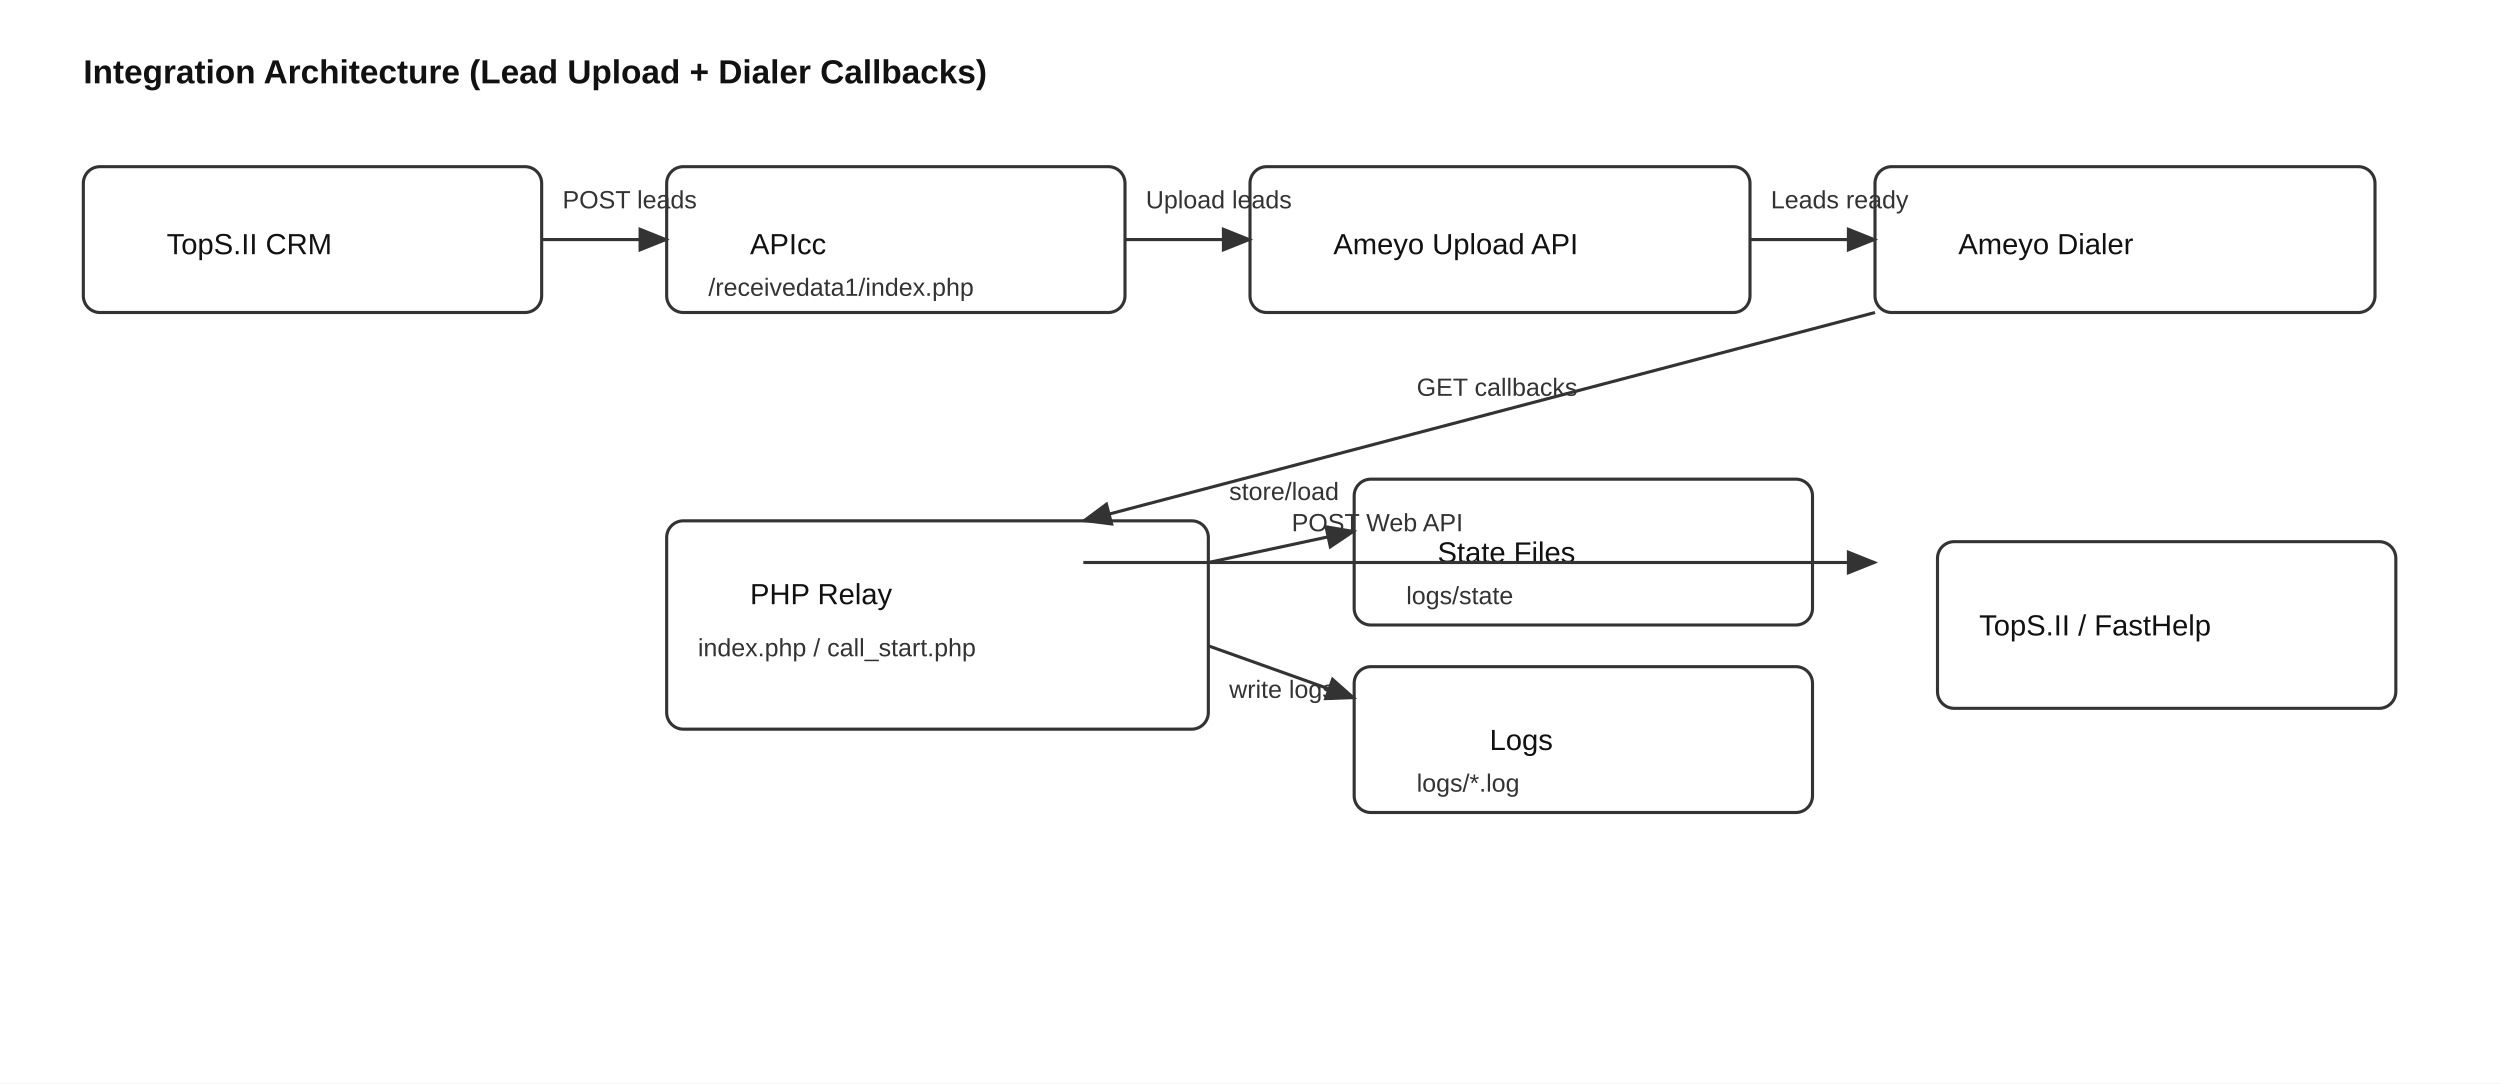
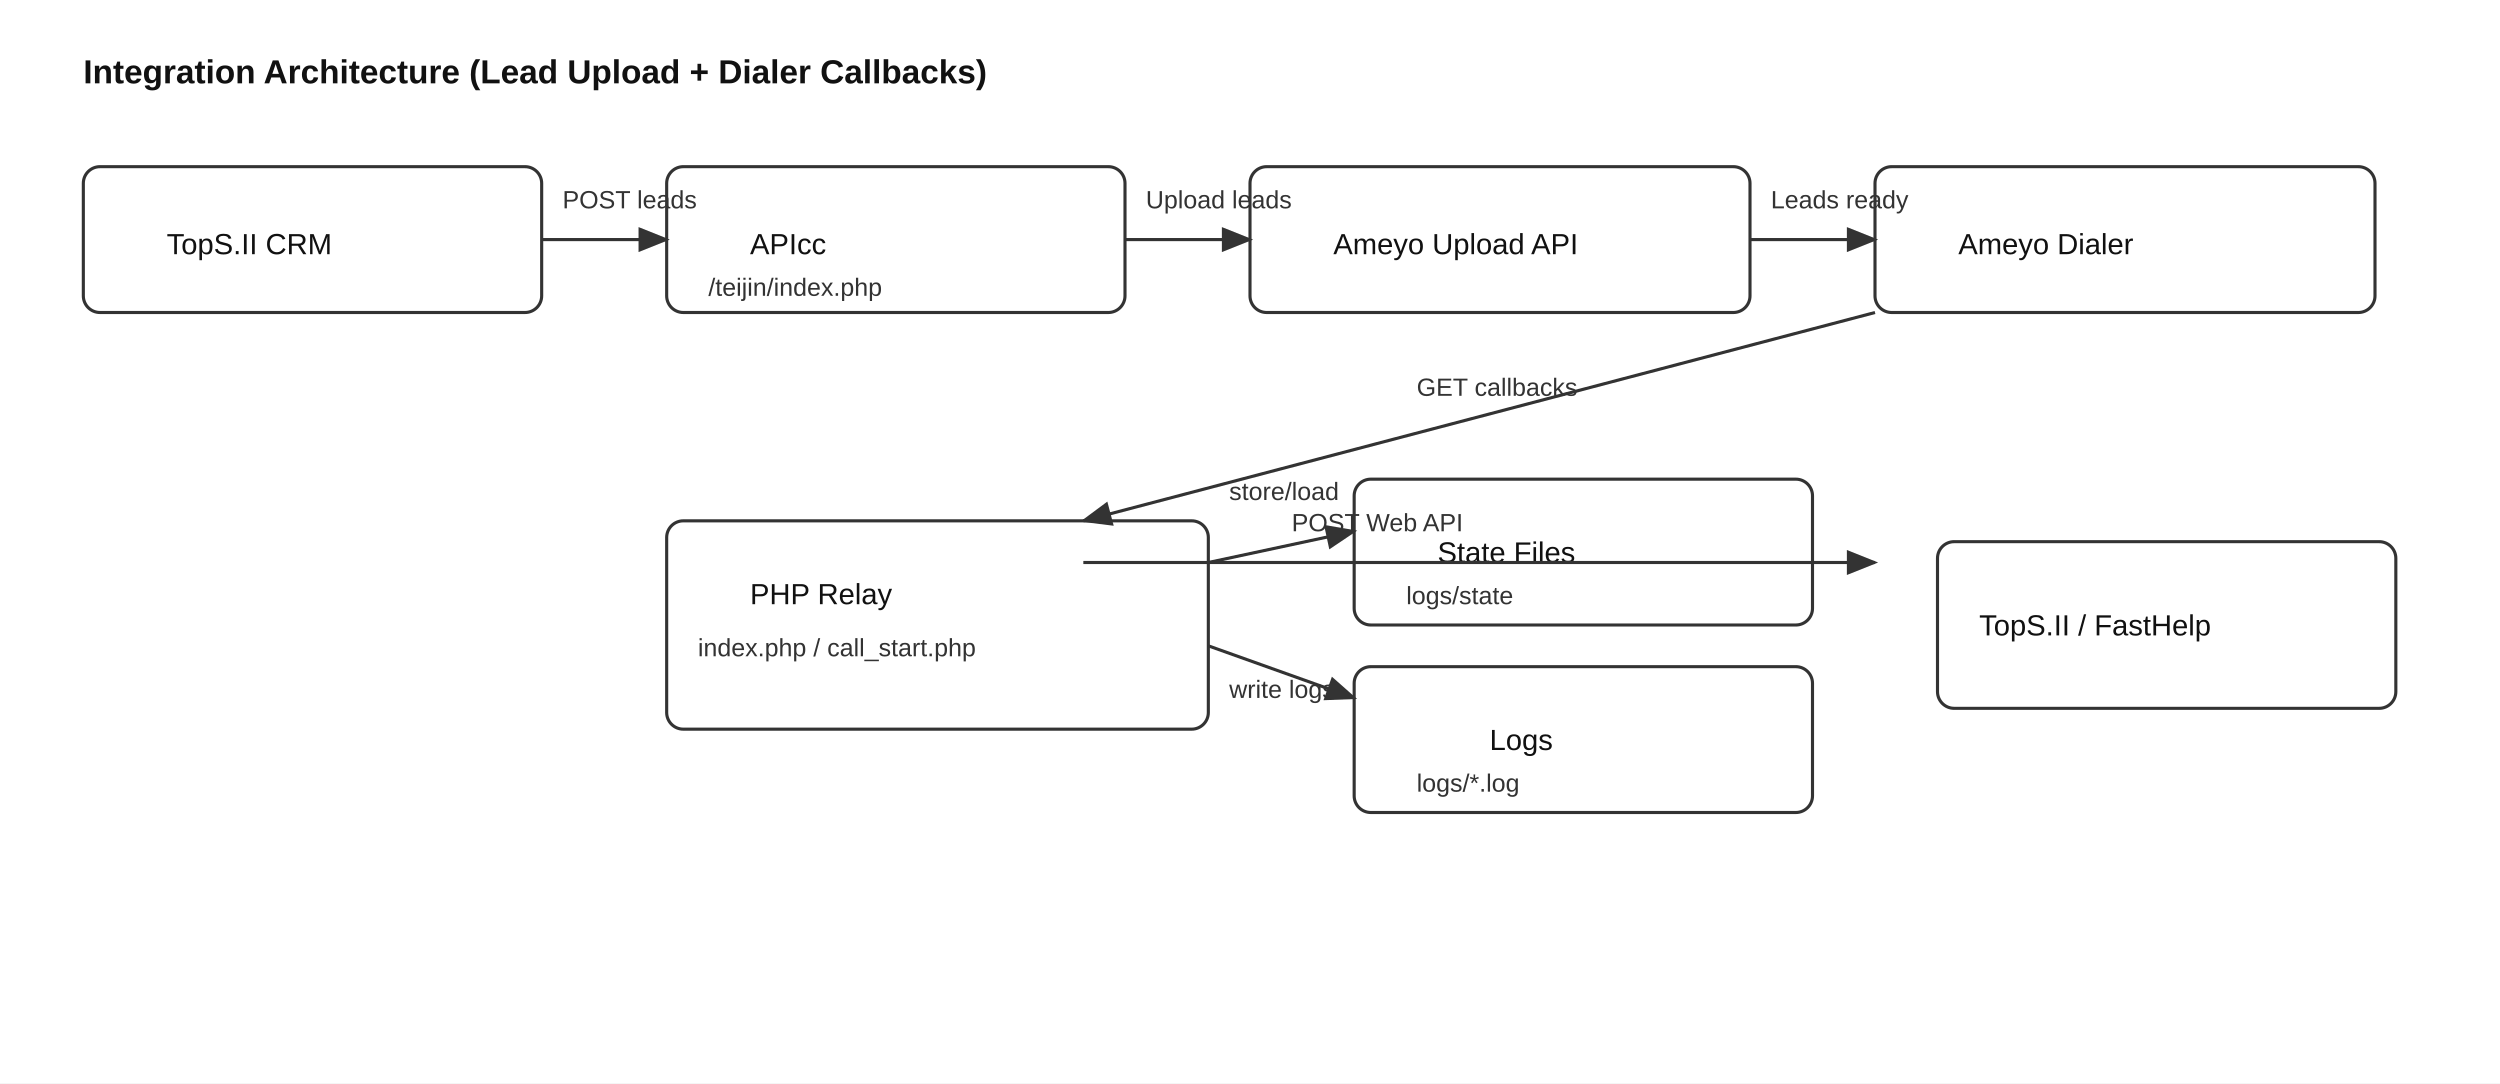
<svg xmlns="http://www.w3.org/2000/svg" width="1200" height="520" viewBox="0 0 1200 520">
  <defs>
    <marker id="arrow" markerWidth="10" markerHeight="8" refX="9" refY="4" orient="auto" markerUnits="strokeWidth">
      <path d="M0,0 L10,4 L0,8 Z" fill="#333333" />
    </marker>
    <style>
      .box { fill: #ffffff; stroke: #333333; stroke-width: 1.5; rx: 8; ry: 8; }
      .label { font: 14px Arial, sans-serif; fill: #111111; }
      .title { font: 16px Arial, sans-serif; font-weight: bold; fill: #111111; }
      .line { stroke: #333333; stroke-width: 1.5; }
      .note { font: 12px Arial, sans-serif; fill: #333333; }
    </style>
  </defs>
  <rect x="0" y="0" width="1200" height="520" fill="#ffffff" />
  <text class="title" x="40" y="40">Integration Architecture (Lead Upload + Dialer Callbacks)</text>
  <rect class="box" x="40" y="80" width="220" height="70" />
  <text class="label" x="80" y="122">TopS.II CRM</text>
  <rect class="box" x="320" y="80" width="220" height="70" />
  <text class="label" x="360" y="122">APIcc</text>
-   <text class="note" x="340" y="142">/receivedata1/index.php</text>
+   <text class="note" x="340" y="142">/teijin/index.php</text>
  <rect class="box" x="600" y="80" width="240" height="70" />
  <text class="label" x="640" y="122">Ameyo Upload API</text>
  <rect class="box" x="900" y="80" width="240" height="70" />
  <text class="label" x="940" y="122">Ameyo Dialer</text>
  <line class="line" x1="260" y1="115" x2="320" y2="115" marker-end="url(#arrow)" />
  <text class="note" x="270" y="100">POST leads</text>
  <line class="line" x1="540" y1="115" x2="600" y2="115" marker-end="url(#arrow)" />
  <text class="note" x="550" y="100">Upload leads</text>
  <line class="line" x1="840" y1="115" x2="900" y2="115" marker-end="url(#arrow)" />
  <text class="note" x="850" y="100">Leads ready</text>
  <rect class="box" x="320" y="250" width="260" height="100" />
  <text class="label" x="360" y="290">PHP Relay</text>
  <text class="note" x="335" y="315">index.php / call_start.php</text>
  <rect class="box" x="650" y="230" width="220" height="70" />
  <text class="label" x="690" y="270">State Files</text>
  <text class="note" x="675" y="290">logs/state</text>
  <rect class="box" x="650" y="320" width="220" height="70" />
  <text class="label" x="715" y="360">Logs</text>
  <text class="note" x="680" y="380">logs/*.log</text>
  <rect class="box" x="930" y="260" width="220" height="80" />
  <text class="label" x="950" y="305">TopS.II / FastHelp</text>
  <line class="line" x1="900" y1="150" x2="520" y2="250" marker-end="url(#arrow)" />
  <text class="note" x="680" y="190">GET callbacks</text>
  <line class="line" x1="520" y1="270" x2="900" y2="270" marker-end="url(#arrow)" />
  <text class="note" x="620" y="255">POST Web API</text>
  <line class="line" x1="580" y1="270" x2="650" y2="255" marker-end="url(#arrow)" />
  <text class="note" x="590" y="240">store/load</text>
  <line class="line" x1="580" y1="310" x2="650" y2="335" marker-end="url(#arrow)" />
  <text class="note" x="590" y="335">write logs</text>
</svg>
